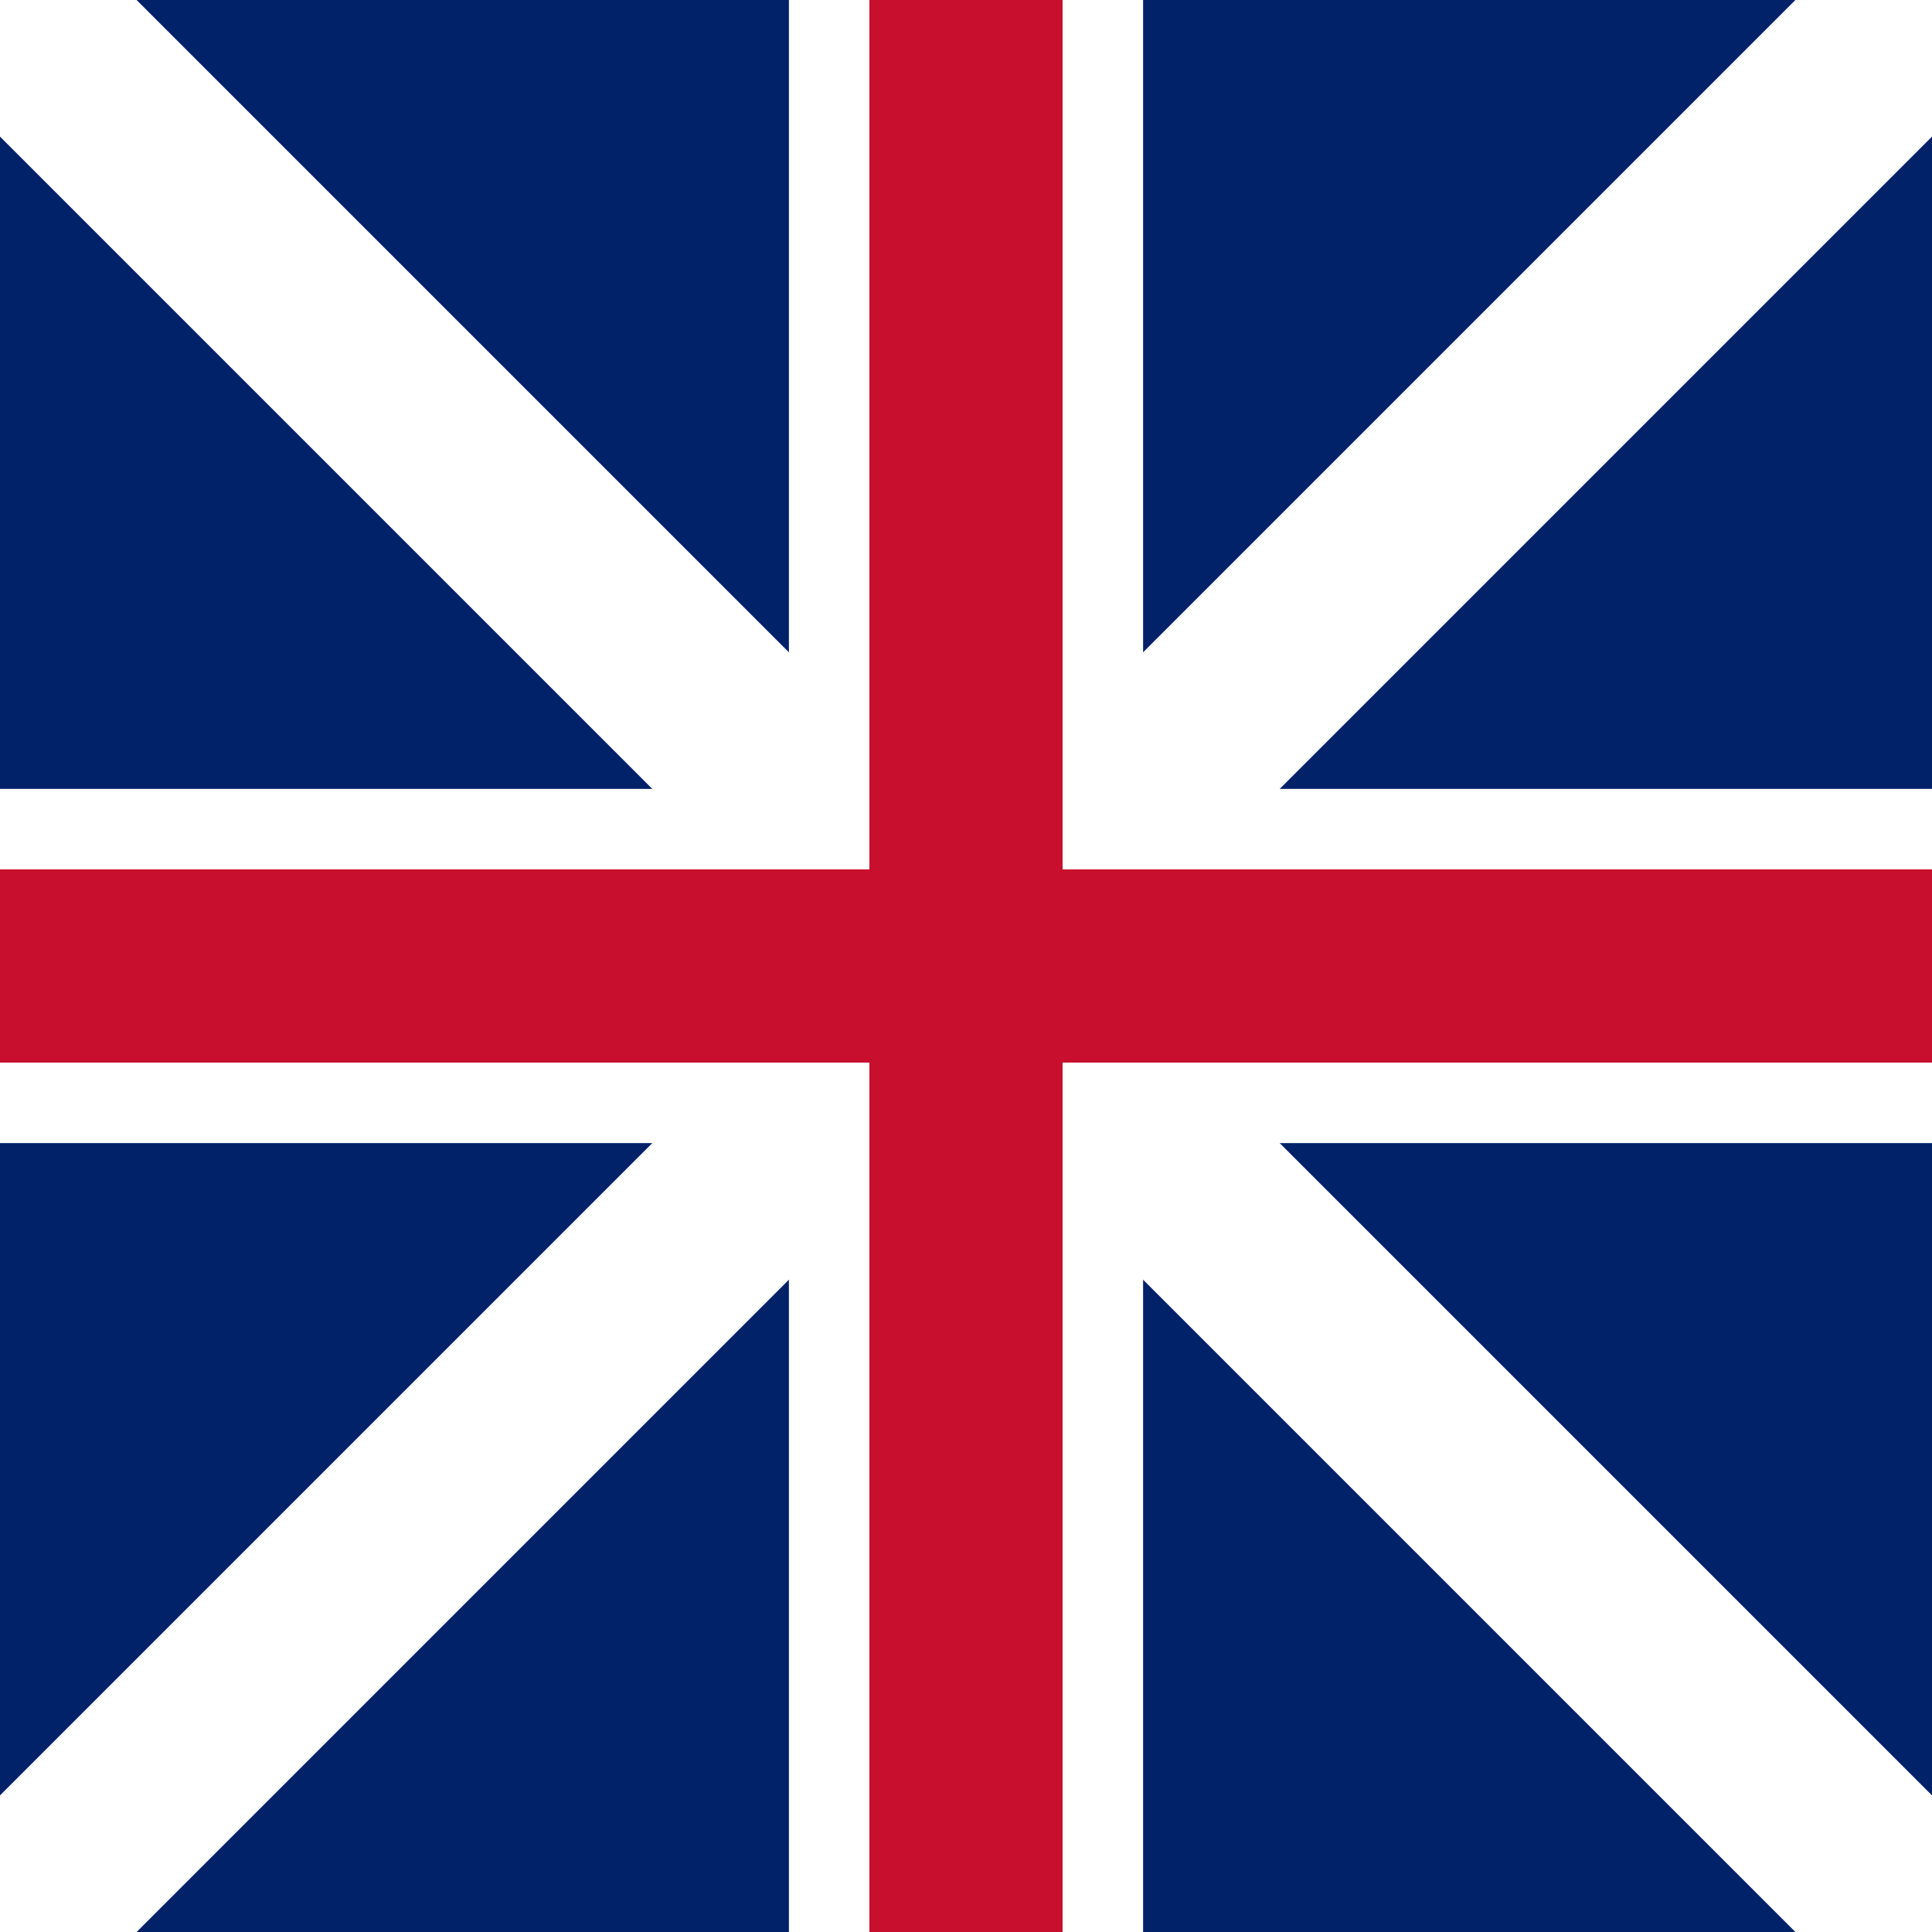
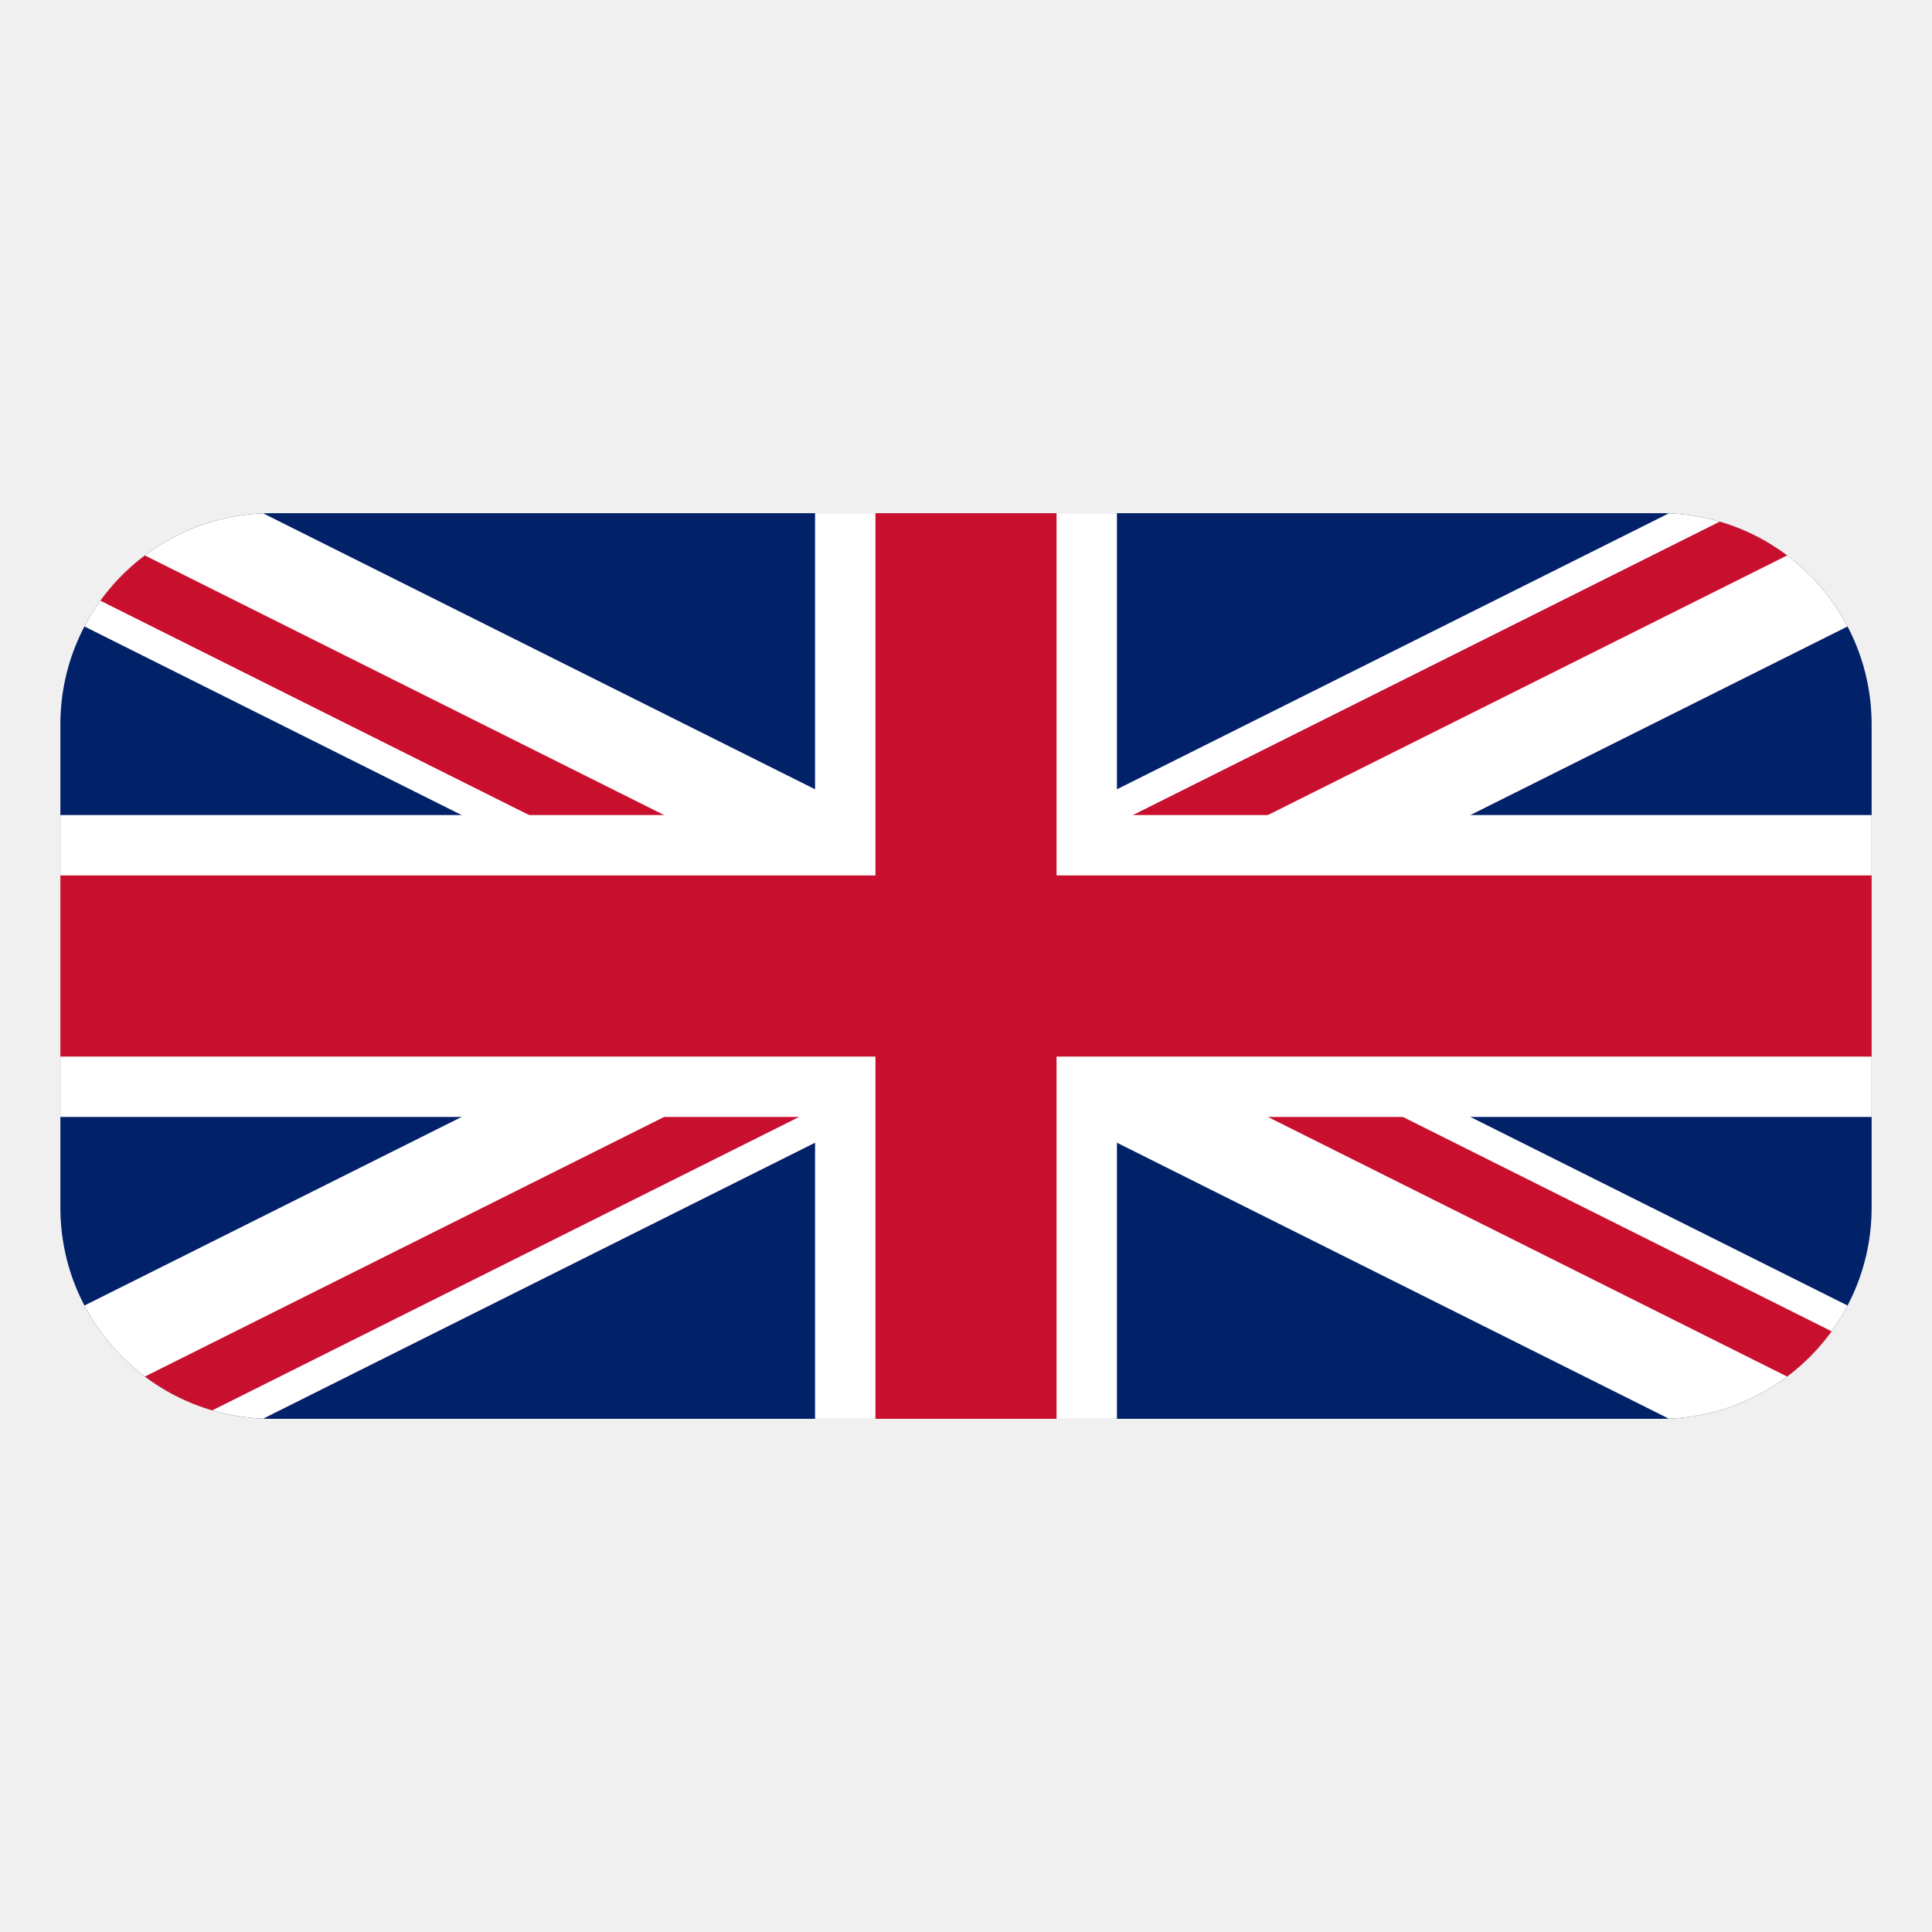
- <svg xmlns="http://www.w3.org/2000/svg" viewBox="0 0 60 60" width="60" height="60">
-   <rect width="60" height="60" fill="#012169" />
-   <path d="M0 0 L60 60 M60 0 L0 60" stroke="#fff" stroke-width="6" />
-   <clipPath id="q1">
-     <path d="M30 30 L60 30 L60 0 Z" />
+ <svg xmlns="http://www.w3.org/2000/svg" viewBox="0 0 64 64" width="64" height="64">
+   <clipPath id="tile">
+     <rect x="2" y="17" width="60" height="30" rx="7" />
  </clipPath>
-   <clipPath id="q2">
-     <path d="M30 30 L60 30 L60 60 Z" />
-   </clipPath>
-   <clipPath id="q3">
-     <path d="M30 30 L0 30 L0 60 Z" />
-   </clipPath>
-   <clipPath id="q4">
-     <path d="M30 30 L0 30 L0 0 Z" />
-   </clipPath>
-   <g stroke="#C8102E" stroke-width="3">
-     <path d="M-1.6 1.6 L58.4 61.6" clip-path="url(#q1)" />
-     <path d="M61.6 1.6 L1.6 61.6" clip-path="url(#q2)" />
-     <path d="M1.6 -1.6 L61.6 58.4" clip-path="url(#q3)" />
-     <path d="M58.4 -1.6 L-1.6 58.4" clip-path="url(#q4)" />
+   <g clip-path="url(#tile)">
+     <g transform="translate(2 17)">
+       <clipPath id="counterchange">
+         <path d="M30,15 h30 v15 z v15 h-30 z h-30 v-15 z v-15 h30 z" />
+       </clipPath>
+       <rect width="60" height="30" fill="#012169" />
+       <path d="M0,0 L60,30 M60,0 L0,30" stroke="#fff" stroke-width="6" />
+       <path d="M0,0 L60,30 M60,0 L0,30" clip-path="url(#counterchange)" stroke="#C8102E" stroke-width="4" />
+       <path d="M30,0 v30 M0,15 h60" stroke="#fff" stroke-width="10" />
+       <path d="M30,0 v30 M0,15 h60" stroke="#C8102E" stroke-width="6" />
+     </g>
  </g>
-   <path d="M30 0 V60 M0 30 H60" stroke="#fff" stroke-width="11" />
-   <path d="M30 0 V60 M0 30 H60" stroke="#C8102E" stroke-width="6" />
</svg>
